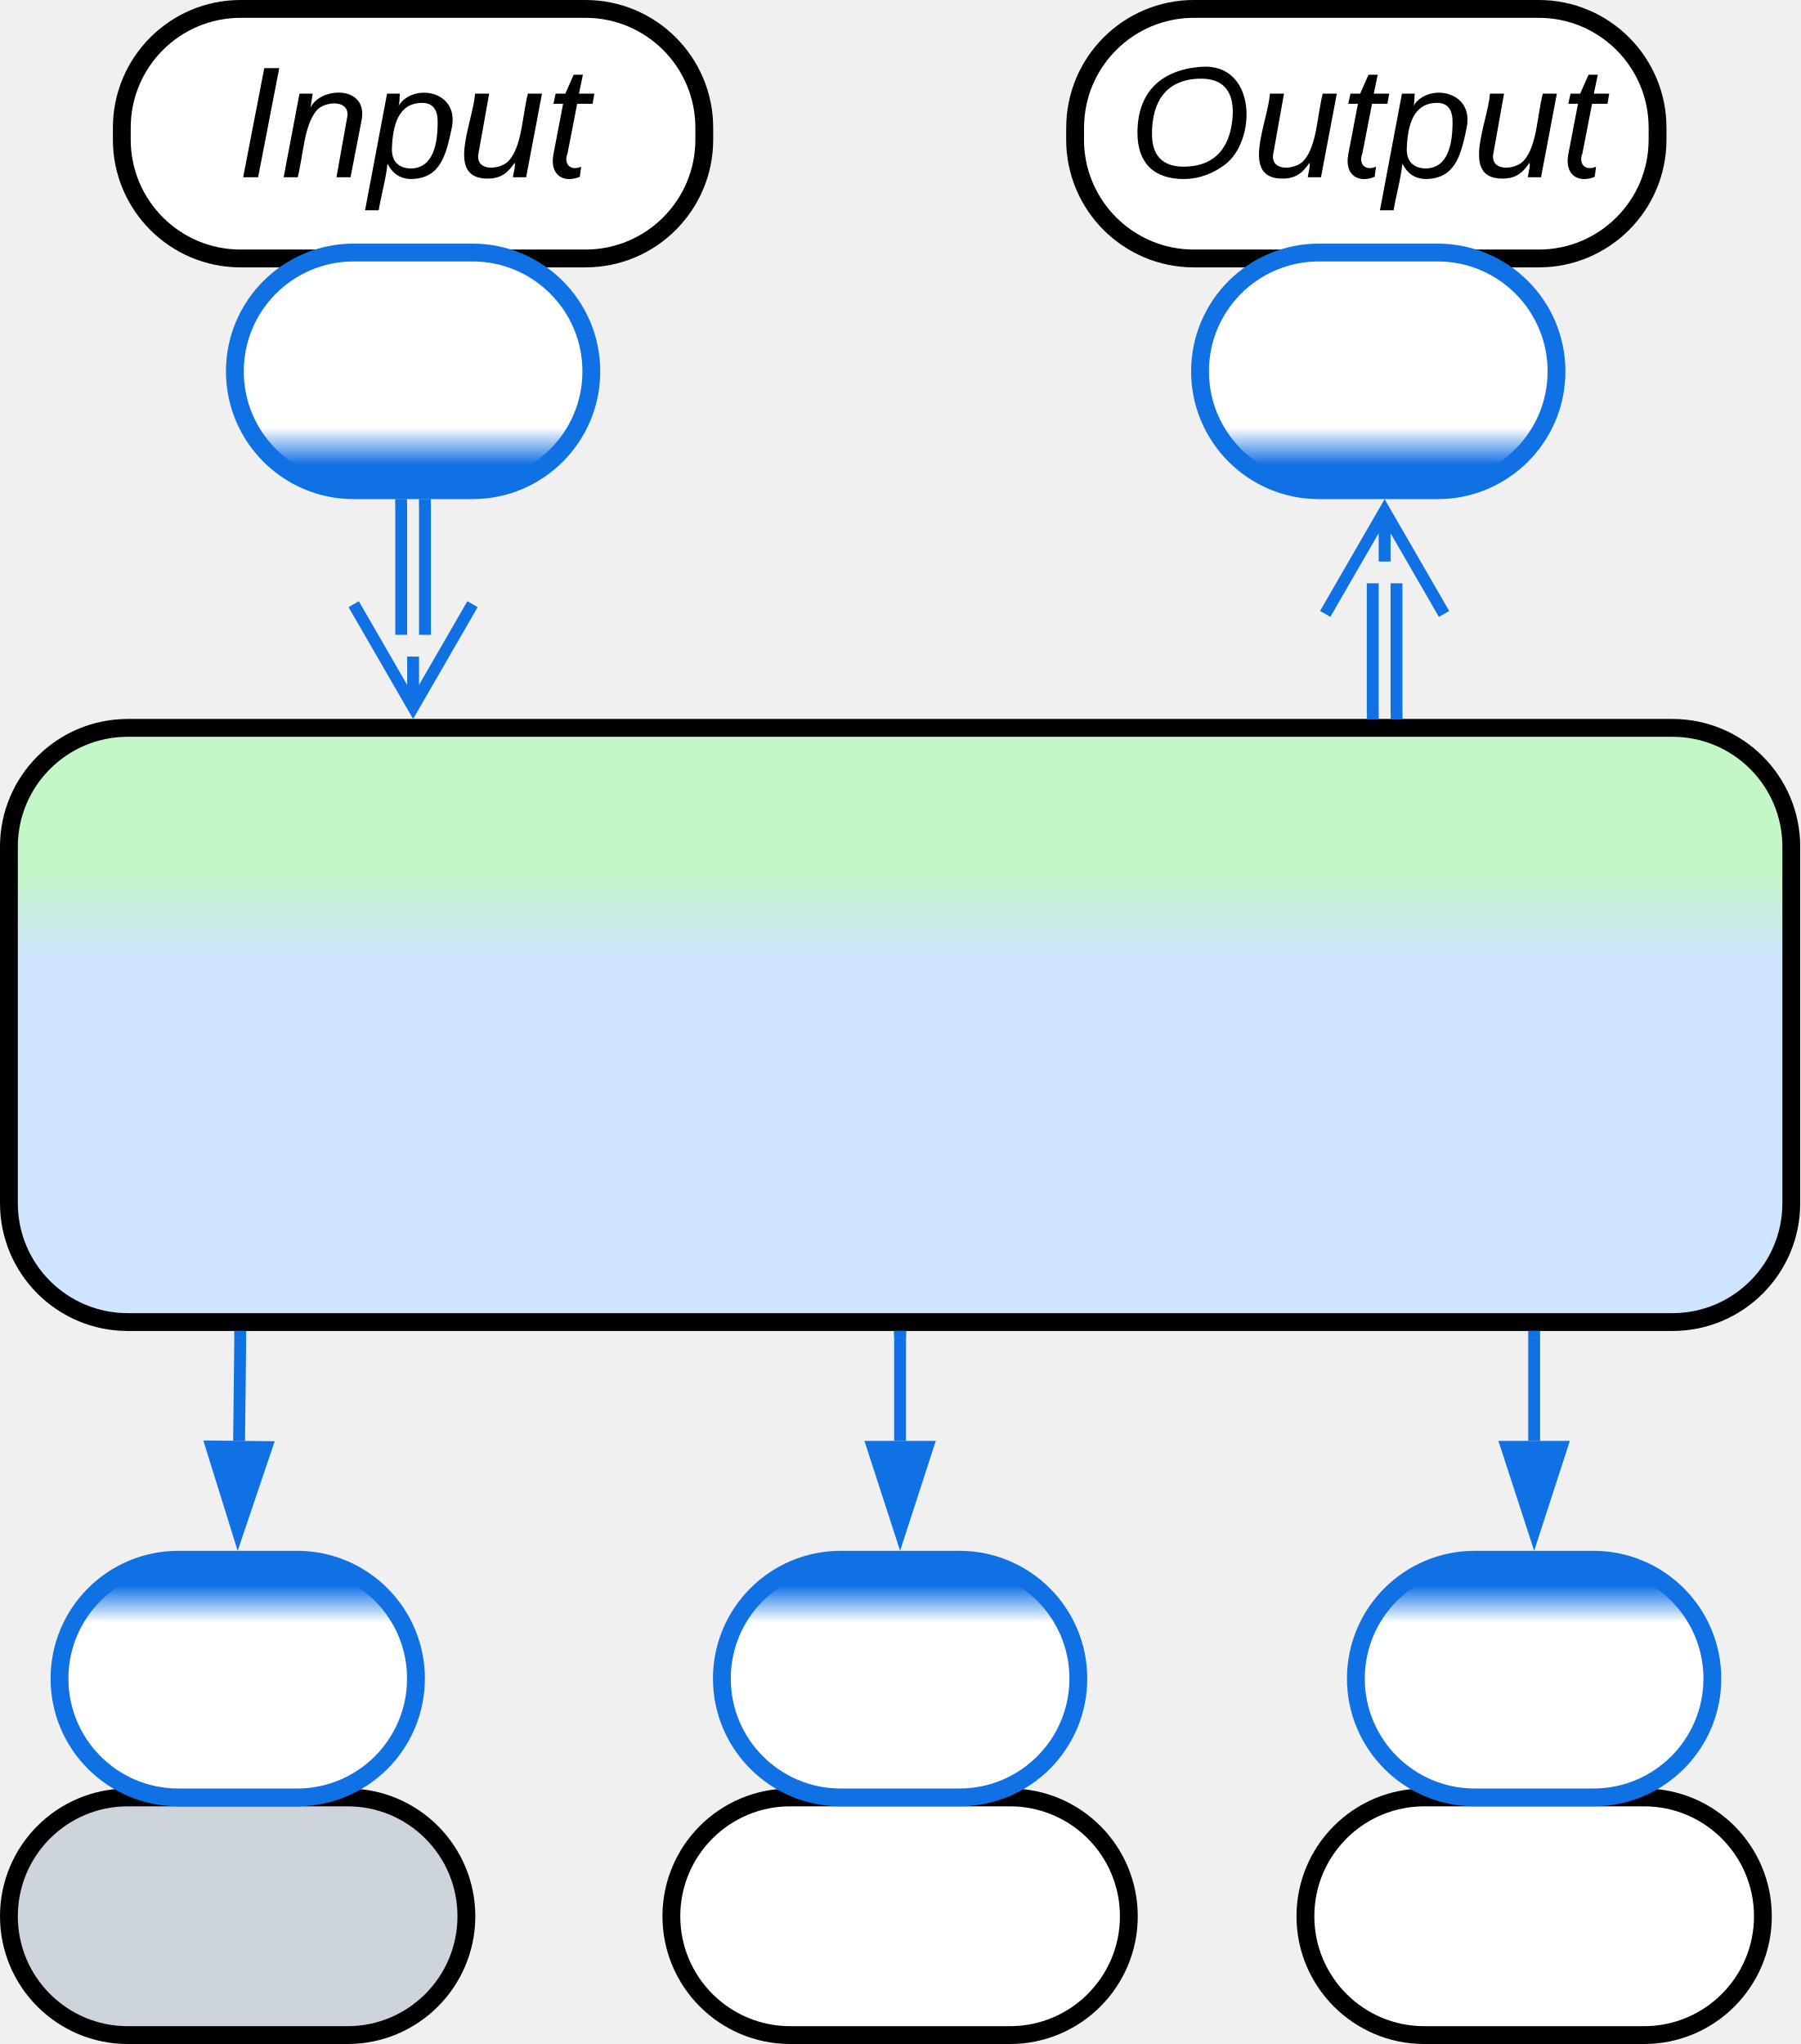
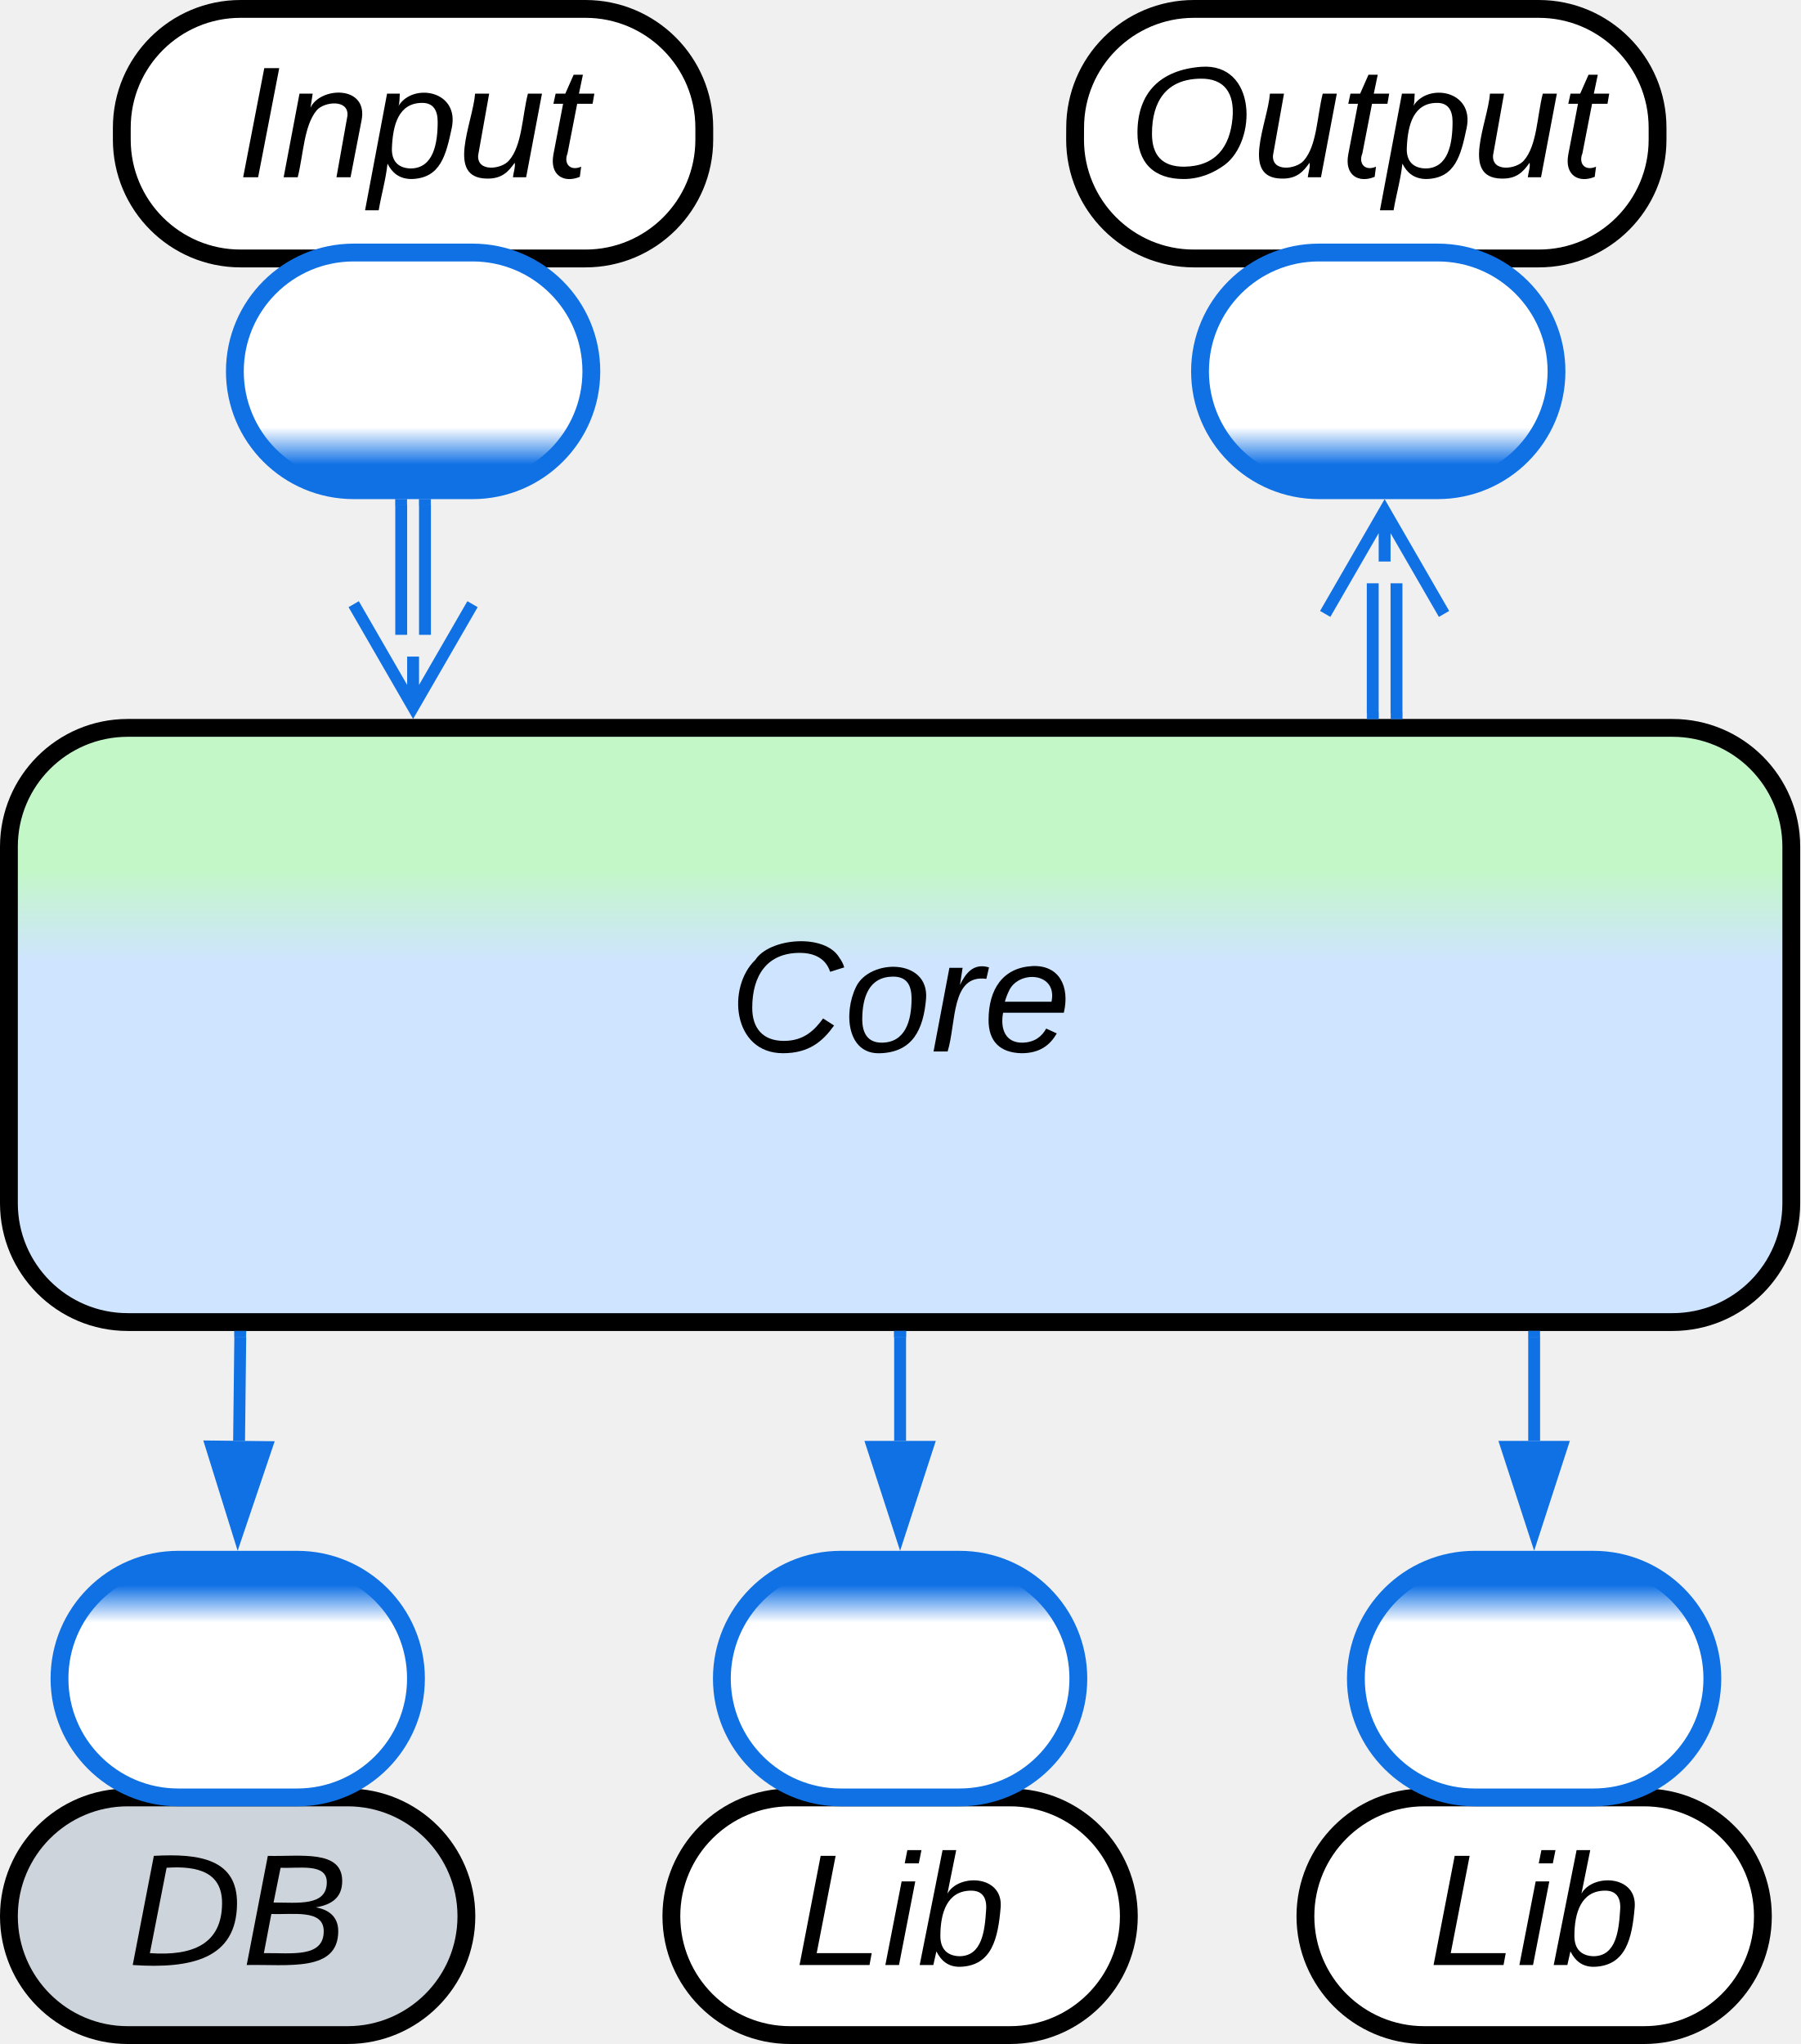
<svg xmlns="http://www.w3.org/2000/svg" xmlns:ns1="lucid" xmlns:xlink="http://www.w3.org/1999/xlink" width="303" height="344">
  <g transform="translate(-698.5 -397.5)" ns1:page-tab-id="0_0">
    <path d="M700 540a20 20 0 0 1 20-20h260a20 20 0 0 1 20 20v60a20 20 0 0 1-20 20H720a20 20 0 0 1-20-20z" stroke="#000" stroke-width="3" fill="url(#a)" />
+     <use xlink:href="#b" transform="matrix(1,0,0,1,705,525) translate(116.1852 49.45833)" />
    <path d="M770.03 482.5v21.84M766.03 482.5v21.84" stroke="#1071e5" stroke-width="2" fill="none" />
    <path d="M771 482.53h-1.95v-1.03H771zM767 482.53h-1.95v-1.03H767z" stroke="#1071e5" stroke-width=".05" fill="#1071e5" />
    <path d="M778.03 499.18l-10 17.32-10-17.32m10 17.32V508M929.55 517.5v-21.84M933.55 517.5v-21.84" stroke="#1071e5" stroke-width="2" fill="none" />
    <path d="M930.53 518.5h-1.95v-1.03h1.95zM934.53 518.5h-1.95v-1.03h1.95z" stroke="#1071e5" stroke-width=".05" fill="#1071e5" />
    <path d="M921.55 500.82l10-17.32 10 17.32m-10-17.32v8.5M850 622.5V640" stroke="#1071e5" stroke-width="2" fill="none" />
    <path d="M850.98 622.53H849v-1.03H851z" stroke="#1071e5" stroke-width=".05" fill="#1071e5" />
    <path d="M850 655.26L845.37 641h9.26z" stroke="#1071e5" stroke-width="2" fill="#1071e5" />
    <path d="M956.72 622.5V640" stroke="#1071e5" stroke-width="2" fill="none" />
    <path d="M957.7 622.53h-1.96v-1.03h1.95z" stroke="#1071e5" stroke-width=".05" fill="#1071e5" />
    <path d="M956.72 655.26L952.08 641h9.27z" stroke="#1071e5" stroke-width="2" fill="#1071e5" />
    <path d="M738.94 622.5l-.2 17.5" stroke="#1071e5" stroke-width="2" fill="none" />
    <path d="M739.9 622.54l-1.94-.03v-1h1.96z" stroke="#1071e5" stroke-width=".05" fill="#1071e5" />
    <path d="M738.54 655.26l-4.46-14.32 9.27.1z" stroke="#1071e5" stroke-width="2" fill="#1071e5" />
    <path d="M777 720a20 20 0 0 1-20 20h-37a20 20 0 0 1-20-20 20 20 0 0 1 20-20h37a20 20 0 0 1 20 20z" stroke="#000" stroke-width="3" fill="#ced4db" />
-     <path d="M888.5 720a20 20 0 0 1-20 20h-37a20 20 0 0 1-20-20 20 20 0 0 1 20-20h37a20 20 0 0 1 20 20zM995.22 720a20 20 0 0 1-20 20h-37a20 20 0 0 1-20-20 20 20 0 0 1 20-20h37a20 20 0 0 1 20 20zM719 419a20 20 0 0 1 20-20h58.04a20 20 0 0 1 20 20v2a20 20 0 0 1-20 20H739a20 20 0 0 1-20-20z" stroke="#000" stroke-width="3" fill="#fff" />
-     <use xlink:href="#b" transform="matrix(1,0,0,1,724.0143,404) translate(14.37537 23.33333)" />
+     <use xlink:href="#c" transform="matrix(1,-2.4492935982947064e-16,2.4492935982947064e-16,1,705,705) translate(15.02352 23.20833)" />
+     <path d="M888.5 720a20 20 0 0 1-20 20h-37a20 20 0 0 1-20-20 20 20 0 0 1 20-20h37a20 20 0 0 1 20 20z" stroke="#000" stroke-width="3" fill="#fff" />
+     <use xlink:href="#d" transform="matrix(1,-2.4492935982947064e-16,2.4492935982947064e-16,1,816.4934,705) translate(15.76426 23.20833)" />
+     <path d="M995.22 720a20 20 0 0 1-20 20h-37a20 20 0 0 1-20-20 20 20 0 0 1 20-20h37a20 20 0 0 1 20 20z" stroke="#000" stroke-width="3" fill="#fff" />
+     <use xlink:href="#d" transform="matrix(1,-2.4492935982947064e-16,2.4492935982947064e-16,1,923.2094,705) translate(15.76426 23.20833)" />
+     <path d="M719 419a20 20 0 0 1 20-20h58.04a20 20 0 0 1 20 20v2a20 20 0 0 1-20 20H739a20 20 0 0 1-20-20z" stroke="#000" stroke-width="3" fill="#fff" />
+     <use xlink:href="#e" transform="matrix(1,0,0,1,724.0143,404) translate(14.37537 23.33333)" />
    <path d="M879.46 419a20 20 0 0 1 20-20h58.03a20 20 0 0 1 20 20v2a20 20 0 0 1-20 20h-58.04a20 20 0 0 1-20-20z" stroke="#000" stroke-width="3" fill="#fff" />
-     <use xlink:href="#c" transform="matrix(1,0,0,1,884.4626,404) translate(4.005 23.33333)" />
-     <path d="M738.03 460a20 20 0 0 1 20-20h20a20 20 0 0 1 20 20 20 20 0 0 1-20 20h-20a20 20 0 0 1-20-20z" stroke="#1071e5" stroke-width="3" fill="url(#d)" />
-     <path d="M900.48 460a20 20 0 0 1 20-20h20a20 20 0 0 1 20 20 20 20 0 0 1-20 20h-20a20 20 0 0 1-20-20z" stroke="#1071e5" stroke-width="3" fill="url(#e)" />
-     <path d="M708.5 680a20 20 0 0 1 20-20h20a20 20 0 0 1 20 20 20 20 0 0 1-20 20h-20a20 20 0 0 1-20-20z" stroke="#1071e5" stroke-width="3" fill="url(#f)" transform="matrix(-1,1.2246467991473532e-16,-1.2246467991473532e-16,-1,1477.013,1360)" />
-     <path d="M820 680a20 20 0 0 1 20-20h20a20 20 0 0 1 20 20 20 20 0 0 1-20 20h-20a20 20 0 0 1-20-20z" stroke="#1071e5" stroke-width="3" fill="url(#g)" transform="matrix(-1,1.2246467991473532e-16,-1.2246467991473532e-16,-1,1700,1360)" />
-     <path d="M926.72 680a20 20 0 0 1 20-20h20a20 20 0 0 1 20 20 20 20 0 0 1-20 20h-20a20 20 0 0 1-20-20z" stroke="#1071e5" stroke-width="3" fill="url(#h)" transform="matrix(-1,1.2246467991473532e-16,-1.2246467991473532e-16,-1,1913.432,1360)" />
+     <use xlink:href="#f" transform="matrix(1,0,0,1,884.4626,404) translate(4.005 23.33333)" />
+     <path d="M738.03 460a20 20 0 0 1 20-20h20a20 20 0 0 1 20 20 20 20 0 0 1-20 20h-20a20 20 0 0 1-20-20z" stroke="#1071e5" stroke-width="3" fill="url(#g)" />
+     <path d="M900.48 460a20 20 0 0 1 20-20h20a20 20 0 0 1 20 20 20 20 0 0 1-20 20h-20a20 20 0 0 1-20-20z" stroke="#1071e5" stroke-width="3" fill="url(#h)" />
+     <path d="M708.5 680a20 20 0 0 1 20-20h20a20 20 0 0 1 20 20 20 20 0 0 1-20 20h-20a20 20 0 0 1-20-20z" stroke="#1071e5" stroke-width="3" fill="url(#i)" transform="matrix(-1,1.2246467991473532e-16,-1.2246467991473532e-16,-1,1477.013,1360)" />
+     <path d="M820 680a20 20 0 0 1 20-20h20a20 20 0 0 1 20 20 20 20 0 0 1-20 20h-20a20 20 0 0 1-20-20z" stroke="#1071e5" stroke-width="3" fill="url(#j)" transform="matrix(-1,1.2246467991473532e-16,-1.2246467991473532e-16,-1,1700,1360)" />
+     <path d="M926.72 680a20 20 0 0 1 20-20h20a20 20 0 0 1 20 20 20 20 0 0 1-20 20h-20a20 20 0 0 1-20-20z" stroke="#1071e5" stroke-width="3" fill="url(#k)" transform="matrix(-1,1.2246467991473532e-16,-1.2246467991473532e-16,-1,1913.432,1360)" />
    <defs>
      <linearGradient gradientUnits="userSpaceOnUse" id="a" x1="700" y1="520" x2="700" y2="620">
        <stop offset="23.91%" stop-color="#c3f7c8" />
        <stop offset="39.49%" stop-color="#cfe4ff" />
      </linearGradient>
-       <path d="M14 0l48-248h34L48 0H14" id="i" />
-       <path d="M67-158c22-48 132-52 116 29L158 0h-32l25-140c3-38-53-32-70-12C52-117 51-52 38 0H6l36-190h30" id="j" />
-       <path d="M67-162c32-53 139-36 121 50C175-51 163 2 97 4 68 4 52-11 42-31 38 6 28 39 22 75H-9l50-265h29c-1 10 0 20-3 28zm89 36c0-26-10-43-35-43-54 0-67 50-69 103-1 29 14 45 42 46 53 0 62-58 62-106" id="k" />
-       <path d="M67 3c-93-2-31-127-26-193h32L48-50c-3 39 53 32 70 12 30-34 30-101 43-152h32L157 0h-30c1-10 6-24 4-33-14 20-29 37-64 36" id="l" />
-       <path d="M51-54c-9 22 5 41 31 30L79-1C43 14 10-4 19-52l22-115H19l5-23h22l19-43h21l-9 43h35l-4 23H73" id="m" />
+       <path d="M125-24c46 0 70-25 89-51l25 16C214-24 183 4 123 4 8 4-5-146 60-208c32-50 158-61 191-5 5 7 9 14 11 22l-32 10c-9-28-33-43-69-43-74 0-108 51-108 125 0 46 24 75 72 75" id="l" />
+       <path d="M30-147c31-64 166-65 159 27C183-49 158 1 86 4 9 8 1-88 30-147zM88-20c53 0 68-48 68-100 0-31-11-51-44-50-52 1-68 46-68 97 0 32 13 53 44 53" id="m" />
+       <path d="M66-151c12-25 30-51 66-40l-6 26C45-176 58-65 38 0H6l36-190h30" id="n" />
+       <path d="M111-194c62-3 86 47 72 106H45c-7 38 6 69 45 68 27-1 43-14 53-32l24 11C152-15 129 4 87 4 38 3 12-23 12-71c0-70 32-119 99-123zm44 81c14-66-71-72-95-28-4 8-8 17-11 28h106" id="o" />
      <g id="b">
-         <use transform="matrix(0.07407407,0,0,0.07407407,0,0)" xlink:href="#i" />
-         <use transform="matrix(0.07407407,0,0,0.07407407,7.407407,0)" xlink:href="#j" />
-         <use transform="matrix(0.07407407,0,0,0.07407407,22.22222,0)" xlink:href="#k" />
-         <use transform="matrix(0.07407407,0,0,0.07407407,37.03704,0)" xlink:href="#l" />
-         <use transform="matrix(0.07407407,0,0,0.07407407,51.85185,0)" xlink:href="#m" />
+         <use transform="matrix(0.07407407,0,0,0.07407407,0,0)" xlink:href="#l" />
+         <use transform="matrix(0.07407407,0,0,0.07407407,19.18519,0)" xlink:href="#m" />
+         <use transform="matrix(0.07407407,0,0,0.07407407,34,0)" xlink:href="#n" />
+         <use transform="matrix(0.07407407,0,0,0.07407407,42.81481,0)" xlink:href="#o" />
      </g>
-       <path d="M20-101c0-91 52-143 145-150 126-9 127 168 53 223-23 17-55 32-93 32C57 4 20-33 20-101zm216-33c5-57-18-91-73-90-77 1-110 51-110 125 0 49 23 75 73 75 72-1 104-45 110-110" id="n" />
+       <path d="M248-139C247-14 144 9 11 0l48-248c105-6 190 8 189 109zm-34 0c1-70-52-87-126-82L50-27c98 7 163-21 164-112" id="p" />
+       <path d="M219-77C219 17 104-2 11 0l48-248c73 2 169-15 169 57 0 38-24 54-60 60 29 5 51 21 51 54zm-26-111c0-44-62-31-105-33l-16 79c55 0 121 9 121-46zm-7 110c-1-49-69-36-119-38L50-27c61-1 137 12 136-51" id="q" />
      <g id="c">
-         <use transform="matrix(0.07407407,0,0,0.07407407,0,0)" xlink:href="#n" />
-         <use transform="matrix(0.07407407,0,0,0.07407407,20.74074,0)" xlink:href="#l" />
-         <use transform="matrix(0.07407407,0,0,0.07407407,35.55556,0)" xlink:href="#m" />
-         <use transform="matrix(0.07407407,0,0,0.07407407,42.96296,0)" xlink:href="#k" />
-         <use transform="matrix(0.07407407,0,0,0.07407407,57.77778,0)" xlink:href="#l" />
-         <use transform="matrix(0.07407407,0,0,0.07407407,72.59259,0)" xlink:href="#m" />
+         <use transform="matrix(0.07407407,0,0,0.07407407,0,0)" xlink:href="#p" />
+         <use transform="matrix(0.07407407,0,0,0.07407407,19.18519,0)" xlink:href="#q" />
      </g>
-       <linearGradient gradientUnits="userSpaceOnUse" id="d" x1="738.03" y1="440" x2="738.03" y2="480">
+       <path d="M11 0l48-248h34L50-27h125l-5 27H11" id="r" />
+       <path d="M50-231l6-30h32l-6 30H50zM6 0l37-190h31L37 0H6" id="s" />
+       <path d="M68-162c25-46 127-43 121 31C183-60 169 1 98 4 69 5 53-11 43-31L36 0H5l52-261h31zm88 36c2-27-9-43-34-43-55 0-70 51-70 103 0 29 15 45 43 46 52 0 58-58 61-106" id="t" />
+       <g id="d">
+         <use transform="matrix(0.07407407,0,0,0.07407407,0,0)" xlink:href="#r" />
+         <use transform="matrix(0.07407407,0,0,0.07407407,14.81481,0)" xlink:href="#s" />
+         <use transform="matrix(0.07407407,0,0,0.07407407,20.66667,0)" xlink:href="#t" />
+       </g>
+       <path d="M14 0l48-248h34L48 0H14" id="u" />
+       <path d="M67-158c22-48 132-52 116 29L158 0h-32l25-140c3-38-53-32-70-12C52-117 51-52 38 0H6l36-190h30" id="v" />
+       <path d="M67-162c32-53 139-36 121 50C175-51 163 2 97 4 68 4 52-11 42-31 38 6 28 39 22 75H-9l50-265h29c-1 10 0 20-3 28zm89 36c0-26-10-43-35-43-54 0-67 50-69 103-1 29 14 45 42 46 53 0 62-58 62-106" id="w" />
+       <path d="M67 3c-93-2-31-127-26-193h32L48-50c-3 39 53 32 70 12 30-34 30-101 43-152h32L157 0h-30c1-10 6-24 4-33-14 20-29 37-64 36" id="x" />
+       <path d="M51-54c-9 22 5 41 31 30L79-1C43 14 10-4 19-52l22-115H19l5-23h22l19-43h21l-9 43h35l-4 23H73" id="y" />
+       <g id="e">
+         <use transform="matrix(0.07407407,0,0,0.07407407,0,0)" xlink:href="#u" />
+         <use transform="matrix(0.07407407,0,0,0.07407407,7.407407,0)" xlink:href="#v" />
+         <use transform="matrix(0.07407407,0,0,0.07407407,22.22222,0)" xlink:href="#w" />
+         <use transform="matrix(0.07407407,0,0,0.07407407,37.03704,0)" xlink:href="#x" />
+         <use transform="matrix(0.07407407,0,0,0.07407407,51.85185,0)" xlink:href="#y" />
+       </g>
+       <path d="M20-101c0-91 52-143 145-150 126-9 127 168 53 223-23 17-55 32-93 32C57 4 20-33 20-101zm216-33c5-57-18-91-73-90-77 1-110 51-110 125 0 49 23 75 73 75 72-1 104-45 110-110" id="z" />
+       <g id="f">
+         <use transform="matrix(0.07407407,0,0,0.07407407,0,0)" xlink:href="#z" />
+         <use transform="matrix(0.07407407,0,0,0.07407407,20.74074,0)" xlink:href="#x" />
+         <use transform="matrix(0.07407407,0,0,0.07407407,35.55556,0)" xlink:href="#y" />
+         <use transform="matrix(0.07407407,0,0,0.07407407,42.96296,0)" xlink:href="#w" />
+         <use transform="matrix(0.07407407,0,0,0.07407407,57.77778,0)" xlink:href="#x" />
+         <use transform="matrix(0.07407407,0,0,0.07407407,72.59259,0)" xlink:href="#y" />
+       </g>
+       <linearGradient gradientUnits="userSpaceOnUse" id="g" x1="738.03" y1="440" x2="738.03" y2="480">
        <stop offset="73.57%" stop-color="#fff" />
        <stop offset="89.29%" stop-color="#1071e5" />
      </linearGradient>
-       <linearGradient gradientUnits="userSpaceOnUse" id="e" x1="900.48" y1="440" x2="900.48" y2="480">
+       <linearGradient gradientUnits="userSpaceOnUse" id="h" x1="900.48" y1="440" x2="900.48" y2="480">
        <stop offset="73.57%" stop-color="#fff" />
        <stop offset="89.29%" stop-color="#1071e5" />
      </linearGradient>
-       <linearGradient gradientUnits="userSpaceOnUse" id="f" x1="708.51" y1="660" x2="708.51" y2="700">
+       <linearGradient gradientUnits="userSpaceOnUse" id="i" x1="708.51" y1="660" x2="708.51" y2="700">
        <stop offset="73.57%" stop-color="#fff" />
        <stop offset="89.29%" stop-color="#1071e5" />
      </linearGradient>
-       <linearGradient gradientUnits="userSpaceOnUse" id="g" x1="820" y1="660" x2="820" y2="700">
+       <linearGradient gradientUnits="userSpaceOnUse" id="j" x1="820" y1="660" x2="820" y2="700">
        <stop offset="73.57%" stop-color="#fff" />
        <stop offset="89.29%" stop-color="#1071e5" />
      </linearGradient>
-       <linearGradient gradientUnits="userSpaceOnUse" id="h" x1="926.72" y1="660" x2="926.72" y2="700">
+       <linearGradient gradientUnits="userSpaceOnUse" id="k" x1="926.72" y1="660" x2="926.72" y2="700">
        <stop offset="73.57%" stop-color="#fff" />
        <stop offset="89.29%" stop-color="#1071e5" />
      </linearGradient>
    </defs>
  </g>
</svg>
